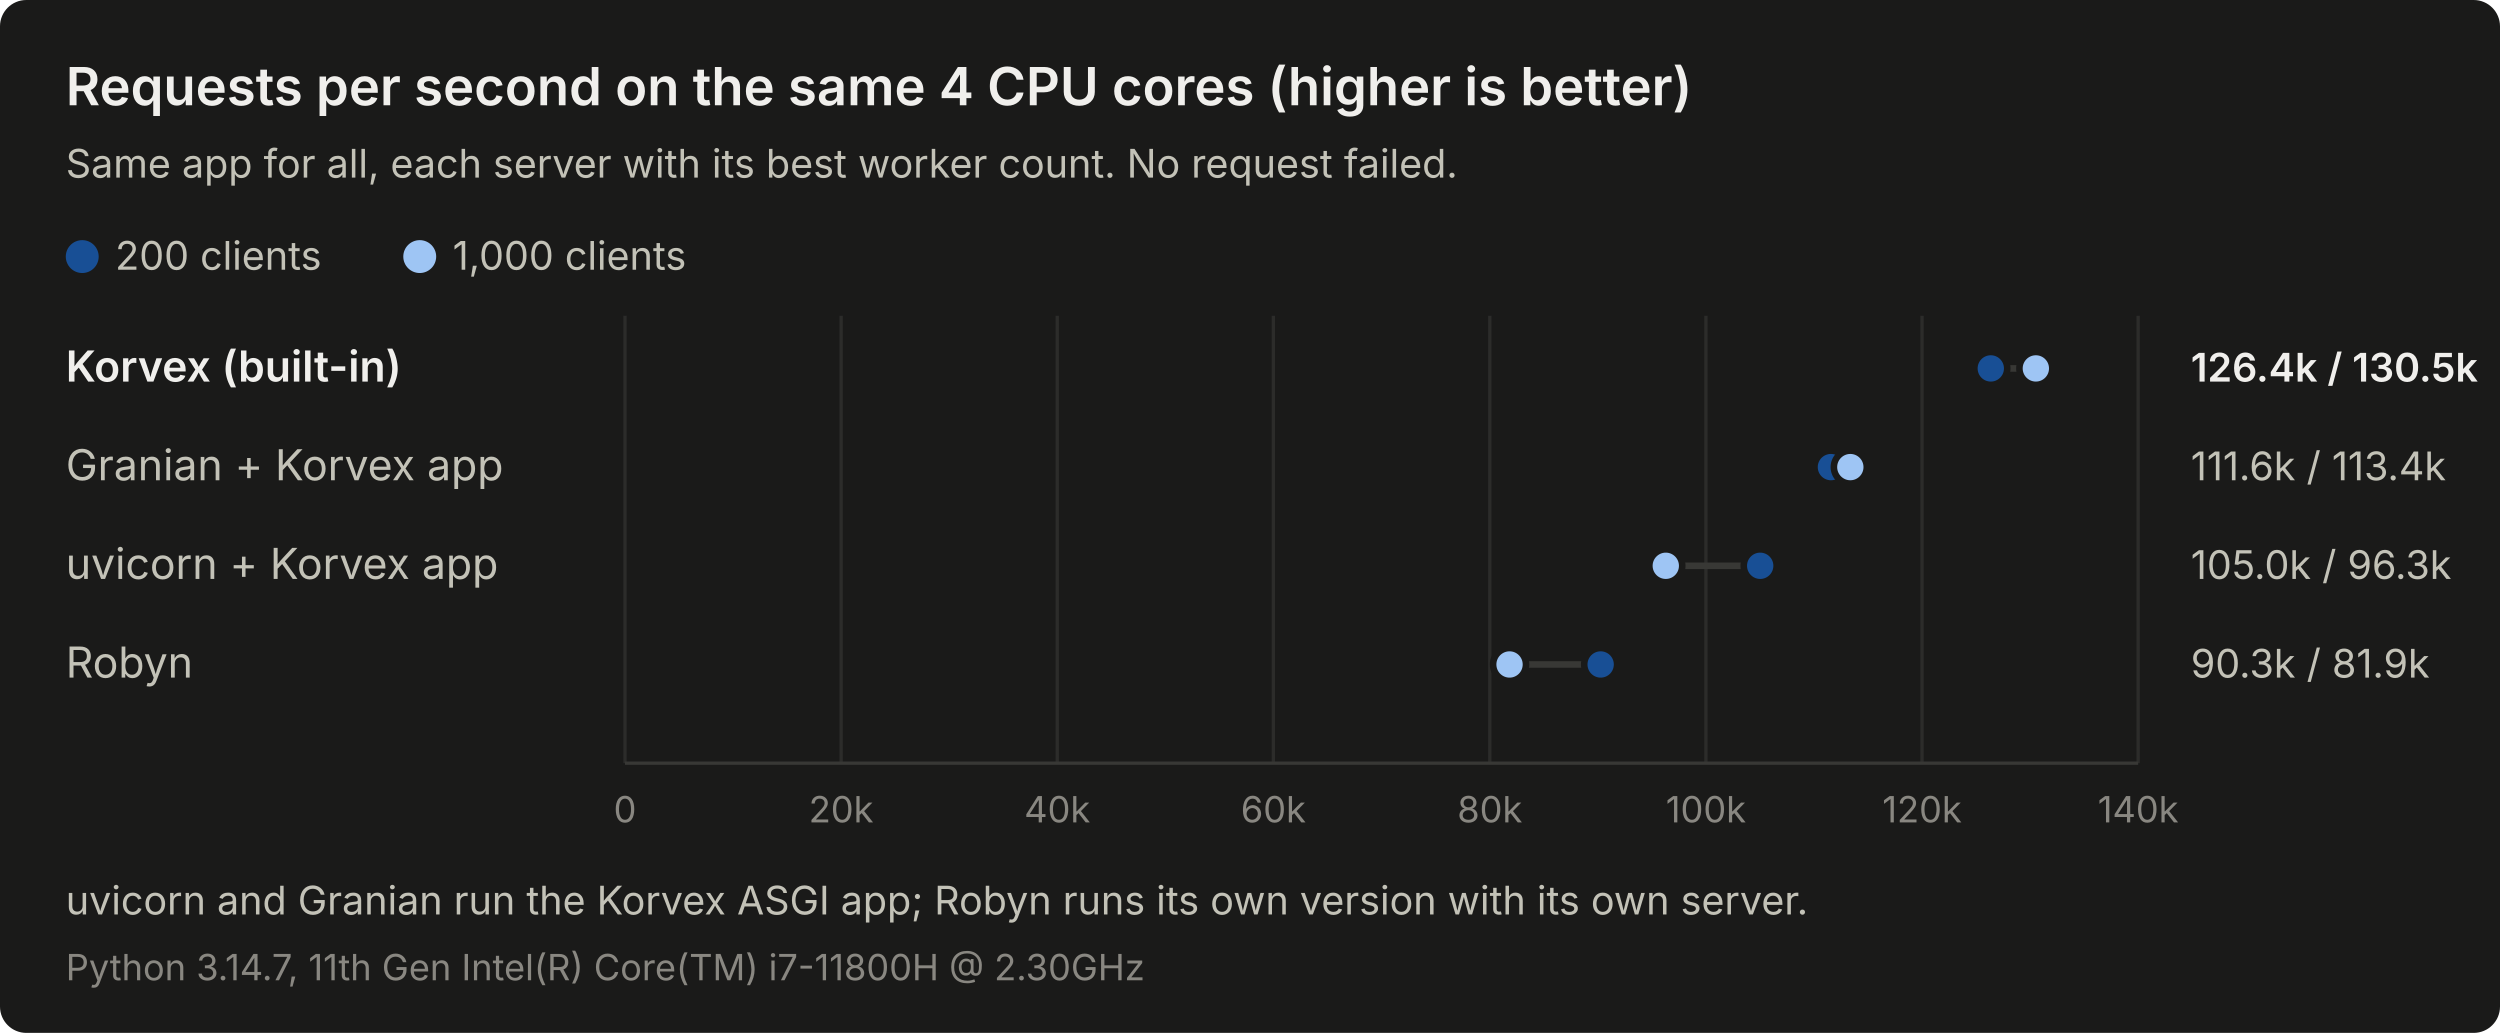
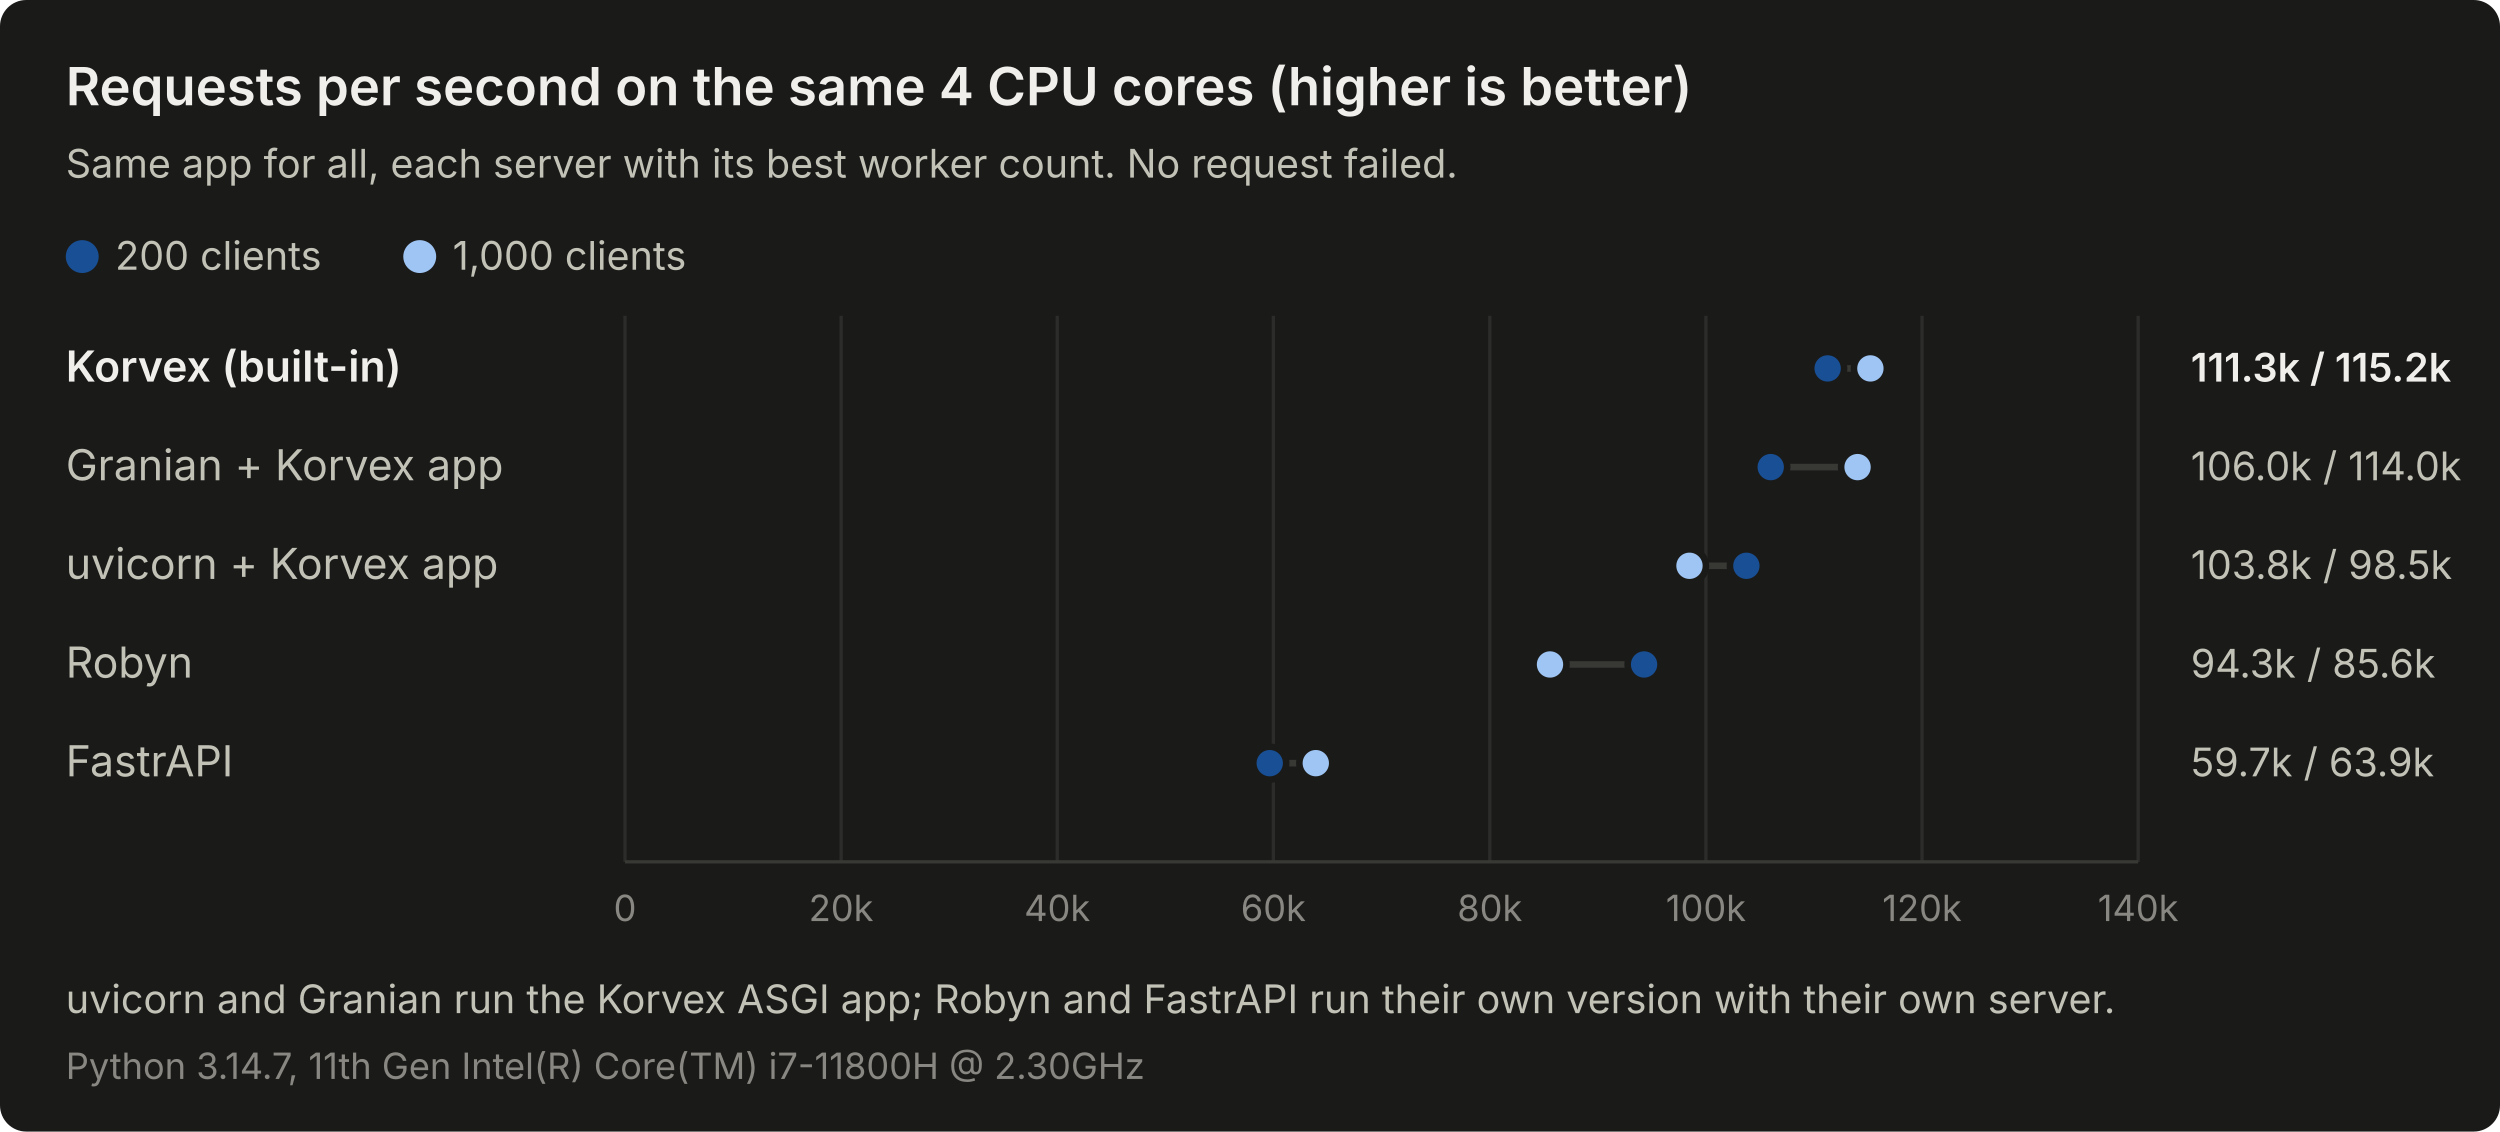
- <svg xmlns="http://www.w3.org/2000/svg" width="760" height="314" viewBox="0 0 760 314" font-family="system-ui, -apple-system, Segoe UI, sans-serif" role="img">
-   <rect width="760" height="314" rx="8" fill="#1a1a19" />
+ <svg xmlns="http://www.w3.org/2000/svg" width="760" height="344" viewBox="0 0 760 344" font-family="system-ui, -apple-system, Segoe UI, sans-serif" role="img">
+   <rect width="760" height="344" rx="8" fill="#1a1a19" />
  <text x="20" y="32" font-size="16" font-weight="600" fill="#f0efec">Requests per second on the same 4 CPU cores (higher is better)</text>
  <text x="20" y="54" font-size="12" fill="#c3c2b7">Same app for all, each server with its best worker count. No request failed.</text>
  <circle cx="25" cy="78" r="5" fill="#184f95" />
  <text x="35" y="82" font-size="12" fill="#c3c2b7">200 clients</text>
  <circle cx="127.6" cy="78" r="5" fill="#9ec5f4" />
  <text x="137.6" y="82" font-size="12" fill="#c3c2b7">1,000 clients</text>
-   <line x1="190.0" y1="96" x2="190.0" y2="232" stroke="#2c2c2a" stroke-width="1" />
-   <text x="190.0" y="250" font-size="11" text-anchor="middle" fill="#898781">0</text>
-   <line x1="255.7" y1="96" x2="255.7" y2="232" stroke="#2c2c2a" stroke-width="1" />
-   <text x="255.7" y="250" font-size="11" text-anchor="middle" fill="#898781">20k</text>
-   <line x1="321.4" y1="96" x2="321.4" y2="232" stroke="#2c2c2a" stroke-width="1" />
-   <text x="321.4" y="250" font-size="11" text-anchor="middle" fill="#898781">40k</text>
-   <line x1="387.1" y1="96" x2="387.1" y2="232" stroke="#2c2c2a" stroke-width="1" />
-   <text x="387.1" y="250" font-size="11" text-anchor="middle" fill="#898781">60k</text>
-   <line x1="452.9" y1="96" x2="452.9" y2="232" stroke="#2c2c2a" stroke-width="1" />
-   <text x="452.9" y="250" font-size="11" text-anchor="middle" fill="#898781">80k</text>
-   <line x1="518.6" y1="96" x2="518.6" y2="232" stroke="#2c2c2a" stroke-width="1" />
-   <text x="518.6" y="250" font-size="11" text-anchor="middle" fill="#898781">100k</text>
-   <line x1="584.3" y1="96" x2="584.3" y2="232" stroke="#2c2c2a" stroke-width="1" />
-   <text x="584.3" y="250" font-size="11" text-anchor="middle" fill="#898781">120k</text>
-   <line x1="650.0" y1="96" x2="650.0" y2="232" stroke="#2c2c2a" stroke-width="1" />
-   <text x="650.0" y="250" font-size="11" text-anchor="middle" fill="#898781">140k</text>
-   <line x1="190" y1="232" x2="650" y2="232" stroke="#383835" stroke-width="1" />
+   <line x1="190.0" y1="96" x2="190.0" y2="262" stroke="#2c2c2a" stroke-width="1" />
+   <text x="190.0" y="280" font-size="11" text-anchor="middle" fill="#898781">0</text>
+   <line x1="255.7" y1="96" x2="255.7" y2="262" stroke="#2c2c2a" stroke-width="1" />
+   <text x="255.7" y="280" font-size="11" text-anchor="middle" fill="#898781">20k</text>
+   <line x1="321.4" y1="96" x2="321.4" y2="262" stroke="#2c2c2a" stroke-width="1" />
+   <text x="321.4" y="280" font-size="11" text-anchor="middle" fill="#898781">40k</text>
+   <line x1="387.1" y1="96" x2="387.1" y2="262" stroke="#2c2c2a" stroke-width="1" />
+   <text x="387.1" y="280" font-size="11" text-anchor="middle" fill="#898781">60k</text>
+   <line x1="452.9" y1="96" x2="452.9" y2="262" stroke="#2c2c2a" stroke-width="1" />
+   <text x="452.9" y="280" font-size="11" text-anchor="middle" fill="#898781">80k</text>
+   <line x1="518.6" y1="96" x2="518.6" y2="262" stroke="#2c2c2a" stroke-width="1" />
+   <text x="518.6" y="280" font-size="11" text-anchor="middle" fill="#898781">100k</text>
+   <line x1="584.3" y1="96" x2="584.3" y2="262" stroke="#2c2c2a" stroke-width="1" />
+   <text x="584.3" y="280" font-size="11" text-anchor="middle" fill="#898781">120k</text>
+   <line x1="650.0" y1="96" x2="650.0" y2="262" stroke="#2c2c2a" stroke-width="1" />
+   <text x="650.0" y="280" font-size="11" text-anchor="middle" fill="#898781">140k</text>
+   <line x1="190" y1="262" x2="650" y2="262" stroke="#383835" stroke-width="1" />
  <text x="20" y="116" font-size="13" font-weight="600" fill="#f0efec">Korvex (built-in)</text>
-   <line x1="605.2" y1="112" x2="618.9" y2="112" stroke="#383835" stroke-width="2" stroke-linecap="round" />
-   <circle cx="605.2" cy="112" r="5" fill="#184f95" stroke="#1a1a19" stroke-width="2" />
-   <circle cx="618.9" cy="112" r="5" fill="#9ec5f4" stroke="#1a1a19" stroke-width="2" />
-   <text x="666" y="116" font-size="12" font-weight="600" fill="#f0efec">126.4k / 130.5k</text>
+   <line x1="555.6" y1="112" x2="568.6" y2="112" stroke="#383835" stroke-width="2" stroke-linecap="round" />
+   <circle cx="555.6" cy="112" r="5" fill="#184f95" stroke="#1a1a19" stroke-width="2" />
+   <circle cx="568.6" cy="112" r="5" fill="#9ec5f4" stroke="#1a1a19" stroke-width="2" />
+   <text x="666" y="116" font-size="12" font-weight="600" fill="#f0efec">111.3k / 115.2k</text>
  <text x="20" y="146" font-size="13" fill="#c3c2b7">Granian + Korvex app</text>
-   <line x1="556.6" y1="142" x2="562.5" y2="142" stroke="#383835" stroke-width="2" stroke-linecap="round" />
-   <circle cx="556.6" cy="142" r="5" fill="#184f95" stroke="#1a1a19" stroke-width="2" />
-   <circle cx="562.5" cy="142" r="5" fill="#9ec5f4" stroke="#1a1a19" stroke-width="2" />
-   <text x="666" y="146" font-size="12" fill="#c3c2b7">111.6k / 113.4k</text>
+   <line x1="538.3" y1="142" x2="564.7" y2="142" stroke="#383835" stroke-width="2" stroke-linecap="round" />
+   <circle cx="538.3" cy="142" r="5" fill="#184f95" stroke="#1a1a19" stroke-width="2" />
+   <circle cx="564.7" cy="142" r="5" fill="#9ec5f4" stroke="#1a1a19" stroke-width="2" />
+   <text x="666" y="146" font-size="12" fill="#c3c2b7">106.0k / 114.0k</text>
  <text x="20" y="176" font-size="13" fill="#c3c2b7">uvicorn + Korvex app</text>
-   <line x1="506.4" y1="172" x2="535.1" y2="172" stroke="#383835" stroke-width="2" stroke-linecap="round" />
-   <circle cx="535.1" cy="172" r="5" fill="#184f95" stroke="#1a1a19" stroke-width="2" />
-   <circle cx="506.4" cy="172" r="5" fill="#9ec5f4" stroke="#1a1a19" stroke-width="2" />
-   <text x="666" y="176" font-size="12" fill="#c3c2b7">105.0k / 96.3k</text>
+   <line x1="513.6" y1="172" x2="530.9" y2="172" stroke="#383835" stroke-width="2" stroke-linecap="round" />
+   <circle cx="530.9" cy="172" r="5" fill="#184f95" stroke="#1a1a19" stroke-width="2" />
+   <circle cx="513.6" cy="172" r="5" fill="#9ec5f4" stroke="#1a1a19" stroke-width="2" />
+   <text x="666" y="176" font-size="12" fill="#c3c2b7">103.8k / 98.5k</text>
  <text x="20" y="206" font-size="13" fill="#c3c2b7">Robyn</text>
-   <line x1="458.9" y1="202" x2="486.6" y2="202" stroke="#383835" stroke-width="2" stroke-linecap="round" />
-   <circle cx="486.6" cy="202" r="5" fill="#184f95" stroke="#1a1a19" stroke-width="2" />
-   <circle cx="458.9" cy="202" r="5" fill="#9ec5f4" stroke="#1a1a19" stroke-width="2" />
-   <text x="666" y="206" font-size="12" fill="#c3c2b7">90.3k / 81.9k</text>
-   <text x="20" y="278" font-size="12" fill="#c3c2b7">uvicorn and Granian run the Korvex ASGI app; Robyn runs its own version with its own server.</text>
-   <text x="20" y="298" font-size="11" fill="#898781">Python 3.14.7, 11th Gen Intel(R) Core(TM) i7-11800H @ 2.30GHz</text>
+   <line x1="471.2" y1="202" x2="499.8" y2="202" stroke="#383835" stroke-width="2" stroke-linecap="round" />
+   <circle cx="499.8" cy="202" r="5" fill="#184f95" stroke="#1a1a19" stroke-width="2" />
+   <circle cx="471.2" cy="202" r="5" fill="#9ec5f4" stroke="#1a1a19" stroke-width="2" />
+   <text x="666" y="206" font-size="12" fill="#c3c2b7">94.3k / 85.6k</text>
+   <text x="20" y="236" font-size="13" fill="#c3c2b7">FastrAPI</text>
+   <line x1="386.0" y1="232" x2="400.0" y2="232" stroke="#383835" stroke-width="2" stroke-linecap="round" />
+   <circle cx="386.0" cy="232" r="5" fill="#184f95" stroke="#1a1a19" stroke-width="2" />
+   <circle cx="400.0" cy="232" r="5" fill="#9ec5f4" stroke="#1a1a19" stroke-width="2" />
+   <text x="666" y="236" font-size="12" fill="#c3c2b7">59.7k / 63.9k</text>
+   <text x="20" y="308" font-size="12" fill="#c3c2b7">uvicorn and Granian run the Korvex ASGI app; Robyn and FastrAPI run their own version with their own server.</text>
+   <text x="20" y="328" font-size="11" fill="#898781">Python 3.14.7, 11th Gen Intel(R) Core(TM) i7-11800H @ 2.30GHz</text>
</svg>
